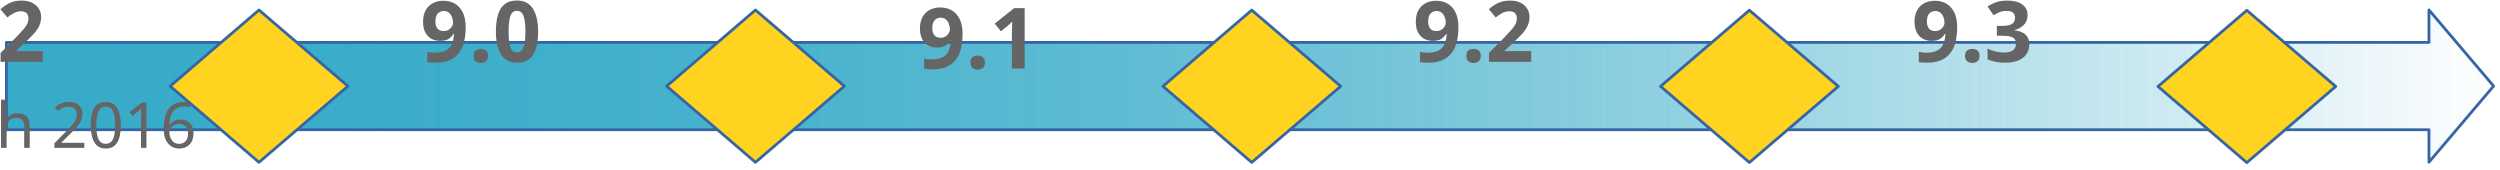
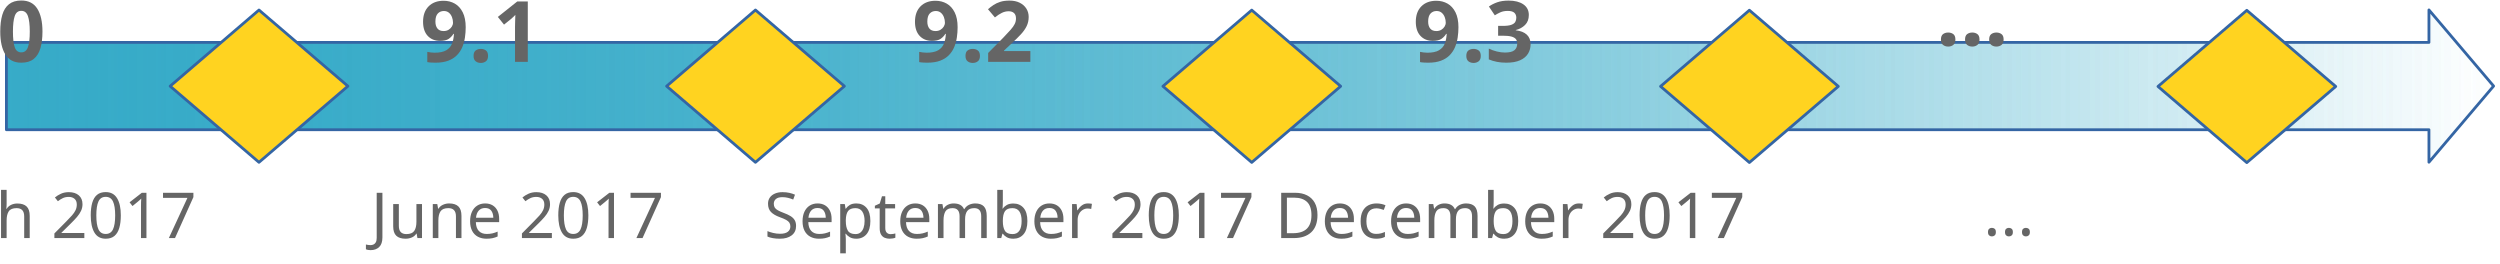
- <svg xmlns="http://www.w3.org/2000/svg" xmlns:xlink="http://www.w3.org/1999/xlink" width="250.212mm" height="16.925mm" viewBox="0 0 886.579 59.97" id="svg2" version="1.1">
+ <svg xmlns="http://www.w3.org/2000/svg" xmlns:xlink="http://www.w3.org/1999/xlink" width="250.212mm" height="26.408mm" viewBox="0 0 886.579 93.572" id="svg2" version="1.1">
  <defs id="defs4">
    <linearGradient id="linearGradient8937">
      <stop style="stop-color:#d40000;stop-opacity:1;" offset="0" id="stop8939" />
      <stop style="stop-color:#d40000;stop-opacity:0;" offset="1" id="stop8941" />
    </linearGradient>
    <linearGradient id="linearGradient6546">
      <stop style="stop-color:#2aff2a;stop-opacity:1;" offset="0" id="stop6548" />
      <stop style="stop-color:#2aff2a;stop-opacity:0;" offset="1" id="stop6550" />
    </linearGradient>
    <linearGradient id="linearGradient6530">
      <stop style="stop-color:#37abc8;stop-opacity:1;" offset="0" id="stop6532" />
      <stop style="stop-color:#37abc8;stop-opacity:0;" offset="1" id="stop6534" />
    </linearGradient>
    <clipPath clipPathUnits="userSpaceOnUse" id="presentation_clip_path">
      <rect id="rect4790" height="21000" width="28000" y="0" x="0" />
    </clipPath>
    <linearGradient xlink:href="#linearGradient6530" id="linearGradient6536" x1="1509.889" y1="8636.5" x2="26431.111" y2="8636.5" gradientUnits="userSpaceOnUse" />
    <radialGradient id="SVGID_1_" cx="158.743" cy="246.672" r="331.354" gradientTransform="matrix(1.2721,0,0,1.2721,224.2356,-227.9715)" gradientUnits="userSpaceOnUse">
      <stop offset="0" style="stop-color:#B0CEE3" id="stop9" />
      <stop offset="0.215" style="stop-color:#ABCBE0" id="stop11" />
      <stop offset="0.452" style="stop-color:#9EC0D8" id="stop13" />
      <stop offset="0.7" style="stop-color:#88AFCA" id="stop15" />
      <stop offset="0.953" style="stop-color:#6998B6" id="stop17" />
      <stop offset="1" style="stop-color:#6393B2" id="stop19" />
    </radialGradient>
    <radialGradient id="SVGID_2_" cx="155.825" cy="249.946" r="135.159" gradientTransform="matrix(1.2721,0,0,1.2721,224.2356,-227.9715)" gradientUnits="userSpaceOnUse">
      <stop offset="0" style="stop-color:#B0CEE3" id="stop24" />
      <stop offset="1" style="stop-color:#6393B2" id="stop26" />
    </radialGradient>
    <radialGradient id="SVGID_3_" cx="155.71" cy="250.142" r="135.807" gradientTransform="matrix(1.2721,0,0,1.2721,224.2356,-227.9715)" gradientUnits="userSpaceOnUse">
      <stop offset="0" style="stop-color:#B0CEE3" id="stop31" />
      <stop offset="1" style="stop-color:#6393B2" id="stop33" />
    </radialGradient>
    <radialGradient id="SVGID_4_" cx="389.668" cy="131.657" r="119.718" gradientTransform="matrix(1.4324,0,0,1.4324,-135.7264,-98.7094)" gradientUnits="userSpaceOnUse">
      <stop offset="0" style="stop-color:#B0CEE3" id="stop38" />
      <stop offset="1" style="stop-color:#6393B2" id="stop40" />
    </radialGradient>
    <radialGradient id="SVGID_5_" cx="389.67" cy="131.657" r="119.719" gradientTransform="matrix(1.4324,0,0,1.4324,-135.7264,-98.7094)" gradientUnits="userSpaceOnUse">
      <stop offset="0" style="stop-color:#B0CEE3" id="stop45" />
      <stop offset="1" style="stop-color:#6393B2" id="stop47" />
    </radialGradient>
    <radialGradient id="SVGID_6_" cx="389.675" cy="131.657" r="119.722" gradientTransform="matrix(1.4324,0,0,1.4324,-135.7264,-98.7094)" gradientUnits="userSpaceOnUse">
      <stop offset="0" style="stop-color:#B0CEE3" id="stop52" />
      <stop offset="1" style="stop-color:#6393B2" id="stop54" />
    </radialGradient>
    <radialGradient id="SVGID_7_" cx="389.674" cy="131.656" r="119.721" gradientTransform="matrix(1.4324,0,0,1.4324,-135.7264,-98.7094)" gradientUnits="userSpaceOnUse">
      <stop offset="0" style="stop-color:#B0CEE3" id="stop59" />
      <stop offset="1" style="stop-color:#6393B2" id="stop61" />
    </radialGradient>
    <radialGradient id="SVGID_8_" cx="389.677" cy="131.657" r="119.722" gradientTransform="matrix(1.4324,0,0,1.4324,-135.7264,-98.7094)" gradientUnits="userSpaceOnUse">
      <stop offset="0" style="stop-color:#B0CEE3" id="stop66" />
      <stop offset="1" style="stop-color:#6393B2" id="stop68" />
    </radialGradient>
    <radialGradient id="SVGID_9_" cx="389.685" cy="131.656" r="119.731" gradientTransform="matrix(1.4324,0,0,1.4324,-135.7264,-98.7094)" gradientUnits="userSpaceOnUse">
      <stop offset="0" style="stop-color:#B0CEE3" id="stop73" />
      <stop offset="1" style="stop-color:#6393B2" id="stop75" />
    </radialGradient>
    <radialGradient id="SVGID_10_" cx="389.673" cy="131.657" r="119.72" gradientTransform="matrix(1.4324,0,0,1.4324,-135.7264,-98.7094)" gradientUnits="userSpaceOnUse">
      <stop offset="0" style="stop-color:#B0CEE3" id="stop80" />
      <stop offset="1" style="stop-color:#6393B2" id="stop82" />
    </radialGradient>
    <radialGradient id="SVGID_11_" cx="389.672" cy="131.659" r="119.722" gradientTransform="matrix(1.4324,0,0,1.4324,-135.7264,-98.7094)" gradientUnits="userSpaceOnUse">
      <stop offset="0" style="stop-color:#B0CEE3" id="stop87" />
      <stop offset="1" style="stop-color:#6393B2" id="stop89" />
    </radialGradient>
    <radialGradient id="SVGID_12_" cx="385.323" cy="127.653" r="51.999" gradientTransform="matrix(1.5162,0,0,1.5162,-158.8141,-106.2123)" gradientUnits="userSpaceOnUse">
      <stop offset="0" style="stop-color:#F6FBFC" id="stop94" />
      <stop offset="1" style="stop-color:#B0CEE3" id="stop96" />
    </radialGradient>
    <radialGradient id="SVGID_13_" cx="385.302" cy="127.689" r="52.046" gradientTransform="matrix(1.5162,0,0,1.5162,-158.8141,-106.2123)" gradientUnits="userSpaceOnUse">
      <stop offset="0" style="stop-color:#F6FBFC" id="stop101" />
      <stop offset="1" style="stop-color:#B0CEE3" id="stop103" />
    </radialGradient>
    <radialGradient id="SVGID_14_" cx="385.282" cy="127.725" r="52.102" gradientTransform="matrix(1.5162,0,0,1.5162,-158.8141,-106.2123)" gradientUnits="userSpaceOnUse">
      <stop offset="0" style="stop-color:#F6FBFC" id="stop108" />
      <stop offset="1" style="stop-color:#B0CEE3" id="stop110" />
    </radialGradient>
    <radialGradient id="SVGID_15_" cx="382.071" cy="141.779" r="30.342" gradientTransform="matrix(1.5162,0,0,1.5162,-158.8141,-106.2123)" gradientUnits="userSpaceOnUse">
      <stop offset="0" style="stop-color:#6393B2" id="stop115" />
      <stop offset="1" style="stop-color:#B0CEE3" id="stop117" />
    </radialGradient>
    <radialGradient id="SVGID_16_" cx="389.072" cy="114.401" r="32.347" gradientTransform="matrix(1.5162,0,0,1.5162,-158.8141,-106.2123)" gradientUnits="userSpaceOnUse">
      <stop offset="0" style="stop-color:#6393B2" id="stop122" />
      <stop offset="1" style="stop-color:#B0CEE3" id="stop124" />
    </radialGradient>
    <linearGradient xlink:href="#linearGradient6546" id="linearGradient8800" x1="2574.27" y1="11227.619" x2="18557.111" y2="11227.619" gradientUnits="userSpaceOnUse" />
    <linearGradient xlink:href="#linearGradient6546" id="linearGradient8808" x1="2574.27" y1="11227.619" x2="18557.111" y2="11227.619" gradientUnits="userSpaceOnUse" />
    <linearGradient xlink:href="#linearGradient6546" id="linearGradient8816" x1="2574.27" y1="11227.619" x2="18557.111" y2="11227.619" gradientUnits="userSpaceOnUse" />
    <linearGradient xlink:href="#linearGradient6546" id="linearGradient8824" x1="2574.27" y1="11227.619" x2="18557.111" y2="11227.619" gradientUnits="userSpaceOnUse" />
    <linearGradient xlink:href="#linearGradient6546" id="linearGradient8832" x1="2574.27" y1="11227.619" x2="18557.111" y2="11227.619" gradientUnits="userSpaceOnUse" />
    <linearGradient xlink:href="#linearGradient6530" id="linearGradient8913" gradientUnits="userSpaceOnUse" x1="1509.889" y1="8636.5" x2="26431.111" y2="8636.5" />
    <linearGradient xlink:href="#linearGradient6530" id="linearGradient8915" gradientUnits="userSpaceOnUse" x1="1509.889" y1="8636.5" x2="26431.111" y2="8636.5" />
    <linearGradient xlink:href="#linearGradient6530" id="linearGradient8917" gradientUnits="userSpaceOnUse" x1="1509.889" y1="8636.5" x2="26431.111" y2="8636.5" />
    <linearGradient xlink:href="#linearGradient6530" id="linearGradient8919" gradientUnits="userSpaceOnUse" x1="1509.889" y1="8636.5" x2="26431.111" y2="8636.5" />
    <linearGradient xlink:href="#linearGradient6530" id="linearGradient8921" gradientUnits="userSpaceOnUse" x1="1509.889" y1="8636.5" x2="26431.111" y2="8636.5" />
    <linearGradient xlink:href="#linearGradient8937" id="linearGradient8959" x1="4784.108" y1="17696.57" x2="25086.725" y2="17696.57" gradientUnits="userSpaceOnUse" />
  </defs>
-   <g id="layer1" transform="translate(-45.17317,-574.7709)">
+   <g id="layer1" transform="translate(-45.17314,-574.7709)">
    <g style="fill-rule:evenodd;stroke-width:28.222;stroke-linejoin:round" id="g5398" transform="matrix(0.03543307,0,0,0.03543307,23.44479,299.2918)">
      <g id="g4980" class="SlideGroup">
        <g id="g4982">
          <g class="Page" id="g4985">
-             <g class="com.sun.star.drawing.CustomShape" id="g4998" style="fill:url(#linearGradient6536);fill-opacity:1" transform="translate(-846.6667,0)">
+             <g class="com.sun.star.drawing.CustomShape" id="g4998" style="fill:url(#linearGradient6536);fill-opacity:1" transform="translate(-846.6667)">
              <g id="id7" style="fill:url(#linearGradient8921);fill-opacity:1">
-                 <path style="fill:url(#linearGradient8913);fill-opacity:1;stroke:none" d="m 1524,8199 24246,0 0,-325 647,762 -647,762 0,-325 -24246,0 0,-874 z m 0,-325 0,0 z m 24893,1525 0,0 z" id="path5001" />
-                 <path style="fill:url(#linearGradient8915);fill-opacity:1;stroke:#3465a4" d="m 1524,8199 24246,0 0,-325 647,762 -647,762 0,-325 -24246,0 0,-874 z" id="path5003" />
-                 <path style="fill:url(#linearGradient8917);fill-opacity:1;stroke:#3465a4" d="m 1524,7874 0,0 z" id="path5005" />
-                 <path style="fill:url(#linearGradient8919);fill-opacity:1;stroke:#3465a4" d="m 26417,9399 0,0 z" id="path5007" />
+                 <path style="fill:url(#linearGradient8913);fill-opacity:1;stroke:none" d="m 1524,8199 h 24246 v -325 l 647,762 -647,762 V 9073 H 1524 Z m 0,-325 z m 24893,1525 z" id="path5001" />
+                 <path style="fill:url(#linearGradient8915);fill-opacity:1;stroke:#3465a4" d="m 1524,8199 h 24246 v -325 l 647,762 -647,762 V 9073 H 1524 Z" id="path5003" />
+                 <path style="fill:url(#linearGradient8917);fill-opacity:1;stroke:#3465a4" d="M 1524,7874 Z" id="path5005" />
+                 <path style="fill:url(#linearGradient8919);fill-opacity:1;stroke:#3465a4" d="M 26417,9399 Z" id="path5007" />
              </g>
            </g>
-             <g class="com.sun.star.drawing.CustomShape" id="g5084" transform="translate(-8748.89,0)">
+             <g class="com.sun.star.drawing.CustomShape" id="g5084" transform="translate(-8748.89)">
              <g id="id11">
-                 <path style="fill:#ffd320;stroke:none" d="m 11954,7875 890,762 -890,762 -889,-762 889,-762 0,0 z m -889,0 0,0 z m 1779,1525 0,0 z" id="path5087" />
-                 <path style="fill:none;stroke:#3465a4" d="m 11954,7875 890,762 -890,762 -889,-762 889,-762 0,0 z" id="path5089" />
-                 <path style="fill:none;stroke:#3465a4" d="m 11065,7875 0,0 z" id="path5091" />
-                 <path style="fill:none;stroke:#3465a4" d="m 12844,9400 0,0 z" id="path5093" />
+                 <path style="fill:#ffd320;stroke:none" d="m 11954,7875 890,762 -890,762 -889,-762 z m -889,0 z m 1779,1525 z" id="path5087" />
+                 <path style="fill:none;stroke:#3465a4" d="m 11954,7875 890,762 -890,762 -889,-762 z" id="path5089" />
+                 <path style="fill:none;stroke:#3465a4" d="M 11065,7875 Z" id="path5091" />
+                 <path style="fill:none;stroke:#3465a4" d="M 12844,9400 Z" id="path5093" />
              </g>
            </g>
-             <path style="fill:#ffd320;stroke:none" d="m 8174.097,7875 890,762 -890,762 -889,-762 889,-762 0,0 z m -889,0 0,0 z m 1779,1525 0,0 z" id="path5112" />
-             <path style="fill:none;stroke:#3465a4" d="m 8174.097,7875 890,762 -890,762 -889,-762 889,-762 0,0 z" id="path5114" />
-             <path style="fill:none;stroke:#3465a4" d="m 7285.097,7875 0,0 z" id="path5116" />
-             <path style="fill:none;stroke:#3465a4" d="m 9064.097,9400 0,0 z" id="path5118" />
-             <path style="fill:#ffd320;stroke:none" d="m 13141.234,7876 890,762 -890,762 -889,-762 889,-762 0,0 z m -889,0 0,0 z m 1779,1525 0,0 z" id="path5137" />
-             <path style="fill:none;stroke:#3465a4" d="m 13141.234,7876 890,762 -890,762 -889,-762 889,-762 0,0 z" id="path5139" />
-             <path style="fill:none;stroke:#3465a4" d="m 12252.234,7876 0,0 z" id="path5141" />
-             <path style="fill:none;stroke:#3465a4" d="m 14031.234,9401 0,0 z" id="path5143" />
-             <path style="fill:#ffd320;stroke:none" d="m 18121.981,7877 890,762 -890,762 -889,-762 889,-762 0,0 z m -889,0 0,0 z m 1779,1525 0,0 z" id="path5162" />
-             <path style="fill:none;stroke:#3465a4" d="m 18121.981,7877 890,762 -890,762 -889,-762 889,-762 0,0 z" id="path5164" />
-             <path style="fill:none;stroke:#3465a4" d="m 17232.981,7877 0,0 z" id="path5166" />
-             <path style="fill:none;stroke:#3465a4" d="m 19011.981,9402 0,0 z" id="path5168" />
-             <path style="fill:#ffd320;stroke:none" d="m 23100.335,7878 890,762 -890,762 -889,-762 889,-762 0,0 z m -889,0 0,0 z m 1779,1525 0,0 z" id="path5187" />
-             <path style="fill:none;stroke:#3465a4" d="m 23100.335,7878 890,762 -890,762 -889,-762 889,-762 0,0 z" id="path5189" />
-             <path style="fill:none;stroke:#3465a4" d="m 22211.335,7878 0,0 z" id="path5191" />
-             <path style="fill:none;stroke:#3465a4" d="m 23990.335,9403 0,0 z" id="path5193" />
+             <path style="fill:#ffd320;stroke:none" d="m 8174.097,7875 890,762 -890,762 -889,-762 z m -889,0 z m 1779,1525 z" id="path5112" />
+             <path style="fill:none;stroke:#3465a4" d="m 8174.097,7875 890,762 -890,762 -889,-762 z" id="path5114" />
+             <path style="fill:none;stroke:#3465a4" d="M 7285.097,7875 Z" id="path5116" />
+             <path style="fill:none;stroke:#3465a4" d="M 9064.097,9400 Z" id="path5118" />
+             <path style="fill:#ffd320;stroke:none" d="m 13141.234,7876 890,762 -890,762 -889,-762 z m -889,0 z m 1779,1525 z" id="path5137" />
+             <path style="fill:none;stroke:#3465a4" d="m 13141.234,7876 890,762 -890,762 -889,-762 z" id="path5139" />
+             <path style="fill:none;stroke:#3465a4" d="M 12252.234,7876 Z" id="path5141" />
+             <path style="fill:none;stroke:#3465a4" d="M 14031.234,9401 Z" id="path5143" />
+             <path style="fill:#ffd320;stroke:none" d="m 18121.981,7877 890,762 -890,762 -889,-762 z m -889,0 z m 1779,1525 z" id="path5162" />
+             <path style="fill:none;stroke:#3465a4" d="m 18121.981,7877 890,762 -890,762 -889,-762 z" id="path5164" />
+             <path style="fill:none;stroke:#3465a4" d="M 17232.981,7877 Z" id="path5166" />
+             <path style="fill:none;stroke:#3465a4" d="M 19011.981,9402 Z" id="path5168" />
+             <path style="fill:#ffd320;stroke:none" d="m 23100.335,7878 890,762 -890,762 -889,-762 z m -889,0 z m 1779,1525 z" id="path5187" />
+             <path style="fill:none;stroke:#3465a4" d="m 23100.335,7878 890,762 -890,762 -889,-762 z" id="path5189" />
+             <path style="fill:none;stroke:#3465a4" d="M 22211.335,7878 Z" id="path5191" />
+             <path style="fill:none;stroke:#3465a4" d="M 23990.335,9403 Z" id="path5193" />
            <flowRoot xml:space="preserve" id="flowRoot4383" style="font-style:normal;font-variant:normal;font-weight:normal;font-stretch:normal;font-size:50px;line-height:125%;font-family:'Titillium Web';-inkscape-font-specification:'Titillium Web, Normal';text-align:start;letter-spacing:0px;word-spacing:0px;writing-mode:lr-tb;text-anchor:start;fill:#000000;fill-opacity:1;stroke:none;stroke-width:1px;stroke-linecap:butt;stroke-linejoin:miter;stroke-opacity:1" transform="matrix(28.22222,0,0,28.22222,663.2223,7859.889)">
              <flowRegion id="flowRegion4385">
                <rect id="rect4387" width="75" height="56.429" x="55" y="-0.537" />
              </flowRegion>
              <flowPara id="flowPara4391">7.2April 20</flowPara>
            </flowRoot>
            <text xml:space="preserve" style="font-style:normal;font-variant:normal;font-weight:normal;font-stretch:normal;font-size:1411.111px;line-height:125%;font-family:'Titillium Web';-inkscape-font-specification:'Titillium Web, Normal';text-align:start;letter-spacing:0px;word-spacing:0px;writing-mode:lr-tb;text-anchor:start;fill:#000000;fill-opacity:1;stroke:none;stroke-width:1px;stroke-linecap:butt;stroke-linejoin:miter;stroke-opacity:1" x="3216.262" y="8393.595" id="text4395">
-               <tspan id="tspan4397" x="3216.262" y="8393.595" style="font-style:normal;font-variant:normal;font-weight:bold;font-stretch:normal;font-size:846.667px;line-height:125%;font-family:'Titillium Web';-inkscape-font-specification:'Titillium Web, Bold';text-align:center;writing-mode:lr-tb;text-anchor:middle;fill:#656565;fill-opacity:1">8.2</tspan>
-               <tspan x="3216.262" y="9254.839" id="tspan4399" style="font-style:normal;font-variant:normal;font-weight:normal;font-stretch:normal;font-size:635px;line-height:125%;font-family:'Titillium Web';-inkscape-font-specification:'Titillium Web, Normal';text-align:center;writing-mode:lr-tb;text-anchor:middle;fill:#656565;fill-opacity:1">March 2016</tspan>
+               <tspan id="tspan4397" x="3216.262" y="8393.595" style="font-style:normal;font-variant:normal;font-weight:bold;font-stretch:normal;font-size:846.667px;line-height:125%;font-family:'Titillium Web';-inkscape-font-specification:'Titillium Web, Bold';text-align:center;writing-mode:lr-tb;text-anchor:middle;fill:#656565;fill-opacity:1">9.0</tspan>
+               <tspan x="3216.262" y="10157.483" id="tspan4399" style="font-style:normal;font-variant:normal;font-weight:normal;font-stretch:normal;font-size:635px;line-height:125%;font-family:'Titillium Web';-inkscape-font-specification:'Titillium Web, Normal';text-align:center;writing-mode:lr-tb;text-anchor:middle;fill:#656565;fill-opacity:1">March 2017</tspan>
            </text>
            <text xml:space="preserve" style="font-style:normal;font-variant:normal;font-weight:normal;font-stretch:normal;font-size:1411.111px;line-height:125%;font-family:'Titillium Web';-inkscape-font-specification:'Titillium Web, Normal';text-align:start;letter-spacing:0px;word-spacing:0px;writing-mode:lr-tb;text-anchor:start;fill:#000000;fill-opacity:1;fill-rule:evenodd;stroke:none;stroke-width:1px;stroke-linecap:butt;stroke-linejoin:miter;stroke-opacity:1" x="8176.952" y="8393.595" id="text4395-4">
-               <tspan id="tspan4397-0" x="8176.952" y="8393.595" style="font-style:normal;font-variant:normal;font-weight:bold;font-stretch:normal;font-size:846.667px;line-height:125%;font-family:'Titillium Web';-inkscape-font-specification:'Titillium Web, Bold';text-align:center;writing-mode:lr-tb;text-anchor:middle;fill:#656565;fill-opacity:1">9.0</tspan>
-               <tspan x="8176.952" y="10157.483" id="tspan4399-9" style="font-style:normal;font-variant:normal;font-weight:normal;font-stretch:normal;font-size:635px;line-height:125%;font-family:'Titillium Web';-inkscape-font-specification:'Titillium Web, Normal';text-align:center;writing-mode:lr-tb;text-anchor:middle;fill:#656565;fill-opacity:1">February 2016</tspan>
-             </text>
-             <text xml:space="preserve" style="font-style:normal;font-variant:normal;font-weight:normal;font-stretch:normal;font-size:1411.111px;line-height:125%;font-family:'Titillium Web';-inkscape-font-specification:'Titillium Web, Normal';text-align:start;letter-spacing:0px;word-spacing:0px;writing-mode:lr-tb;text-anchor:start;fill:#000000;fill-opacity:1;fill-rule:evenodd;stroke:none;stroke-width:1px;stroke-linecap:butt;stroke-linejoin:miter;stroke-opacity:1" x="13149.996" y="8460.587" id="text4395-4-7">
-               <tspan id="tspan4397-0-5" x="13149.996" y="8460.587" style="font-style:normal;font-variant:normal;font-weight:bold;font-stretch:normal;font-size:846.667px;line-height:125%;font-family:'Titillium Web';-inkscape-font-specification:'Titillium Web, Bold';text-align:center;writing-mode:lr-tb;text-anchor:middle;fill:#656565;fill-opacity:1">9.1</tspan>
-               <tspan x="13149.996" y="10224.476" id="tspan4399-9-6" style="font-style:normal;font-variant:normal;font-weight:normal;font-stretch:normal;font-size:635px;line-height:125%;font-family:'Titillium Web';-inkscape-font-specification:'Titillium Web, Normal';text-align:center;writing-mode:lr-tb;text-anchor:middle;fill:#656565;fill-opacity:1">May 2017</tspan>
+               <tspan id="tspan4397-0" x="8176.952" y="8393.595" style="font-style:normal;font-variant:normal;font-weight:bold;font-stretch:normal;font-size:846.667px;line-height:125%;font-family:'Titillium Web';-inkscape-font-specification:'Titillium Web, Bold';text-align:center;writing-mode:lr-tb;text-anchor:middle;fill:#656565;fill-opacity:1">9.1</tspan>
+               <tspan x="8176.952" y="10157.483" id="tspan4399-9" style="font-style:normal;font-variant:normal;font-weight:normal;font-stretch:normal;font-size:635px;line-height:125%;font-family:'Titillium Web';-inkscape-font-specification:'Titillium Web, Normal';text-align:center;writing-mode:lr-tb;text-anchor:middle;fill:#656565;fill-opacity:1">June 2017</tspan>
            </text>
            <text xml:space="preserve" style="font-style:normal;font-variant:normal;font-weight:normal;font-stretch:normal;font-size:1411.111px;line-height:125%;font-family:'Titillium Web';-inkscape-font-specification:'Titillium Web, Normal';text-align:start;letter-spacing:0px;word-spacing:0px;writing-mode:lr-tb;text-anchor:start;fill:#000000;fill-opacity:1;fill-rule:evenodd;stroke:none;stroke-width:1px;stroke-linecap:butt;stroke-linejoin:miter;stroke-opacity:1" x="18112.816" y="8393.595" id="text4395-4-7-9">
-               <tspan id="tspan4397-0-5-9" x="18112.816" y="8393.595" style="font-style:normal;font-variant:normal;font-weight:bold;font-stretch:normal;font-size:846.667px;line-height:125%;font-family:'Titillium Web';-inkscape-font-specification:'Titillium Web, Bold';text-align:center;writing-mode:lr-tb;text-anchor:middle;fill:#656565;fill-opacity:1">9.2</tspan>
-               <tspan x="18112.816" y="10157.483" id="tspan4399-9-6-2" style="font-style:normal;font-variant:normal;font-weight:normal;font-stretch:normal;font-size:635px;line-height:125%;font-family:'Titillium Web';-inkscape-font-specification:'Titillium Web, Normal';text-align:center;writing-mode:lr-tb;text-anchor:middle;fill:#656565;fill-opacity:1">August 2017</tspan>
+               <tspan id="tspan4397-0-5-9" x="18112.816" y="8393.595" style="font-style:normal;font-variant:normal;font-weight:bold;font-stretch:normal;font-size:846.667px;line-height:125%;font-family:'Titillium Web';-inkscape-font-specification:'Titillium Web, Bold';text-align:center;writing-mode:lr-tb;text-anchor:middle;fill:#656565;fill-opacity:1">9.3</tspan>
+               <tspan x="18112.816" y="10157.483" id="tspan4399-9-6-2" style="font-style:normal;font-variant:normal;font-weight:normal;font-stretch:normal;font-size:635px;line-height:125%;font-family:'Titillium Web';-inkscape-font-specification:'Titillium Web, Normal';text-align:center;writing-mode:lr-tb;text-anchor:middle;fill:#656565;fill-opacity:1">December 2017</tspan>
            </text>
-             <text xml:space="preserve" style="font-style:normal;font-variant:normal;font-weight:normal;font-stretch:normal;font-size:1411.111px;line-height:1763.889px;font-family:'Titillium Web';-inkscape-font-specification:'Titillium Web, Normal';text-align:start;letter-spacing:0px;word-spacing:0px;writing-mode:lr-tb;text-anchor:start;fill:#000000;fill-opacity:1;fill-rule:evenodd;stroke:none;stroke-width:1px;stroke-linecap:butt;stroke-linejoin:miter;stroke-opacity:1;" x="23104.428" y="8393.595" id="text4395-4-7-9-2">
-               <tspan id="tspan4397-0-5-9-7" x="23104.428" y="8393.595" style="font-style:normal;font-variant:normal;font-weight:bold;font-stretch:normal;font-size:846.667px;line-height:1763.889px;font-family:'Titillium Web';-inkscape-font-specification:'Titillium Web, Bold';text-align:center;writing-mode:lr-tb;text-anchor:middle;fill:#656565;fill-opacity:1;">9.3</tspan>
-               <tspan x="23104.428" y="10157.483" id="tspan4399-9-6-2-4" style="font-style:normal;font-variant:normal;font-weight:normal;font-stretch:normal;font-size:635px;line-height:1763.889px;font-family:'Titillium Web';-inkscape-font-specification:'Titillium Web, Normal';text-align:center;writing-mode:lr-tb;text-anchor:middle;fill:#656565;fill-opacity:1;">November 2017</tspan>
+             <text xml:space="preserve" style="font-style:normal;font-variant:normal;font-weight:normal;font-stretch:normal;font-size:1411.111px;line-height:1763.889px;font-family:'Titillium Web';-inkscape-font-specification:'Titillium Web, Normal';text-align:start;letter-spacing:0px;word-spacing:0px;writing-mode:lr-tb;text-anchor:start;fill:#000000;fill-opacity:1;fill-rule:evenodd;stroke:none;stroke-width:1px;stroke-linecap:butt;stroke-linejoin:miter;stroke-opacity:1" x="23104.428" y="8229.763" id="text4395-4-7-9-2">
+               <tspan id="tspan4397-0-5-9-7" x="23104.428" y="8229.763" style="font-style:normal;font-variant:normal;font-weight:bold;font-stretch:normal;font-size:846.667px;line-height:1763.889px;font-family:'Titillium Web';-inkscape-font-specification:'Titillium Web, Bold';text-align:center;writing-mode:lr-tb;text-anchor:middle;fill:#656565;fill-opacity:1">...</tspan>
+               <tspan x="23104.428" y="10131.887" id="tspan4399-9-6-2-4" style="font-style:normal;font-variant:normal;font-weight:normal;font-stretch:normal;font-size:635px;line-height:1763.889px;font-family:'Titillium Web';-inkscape-font-specification:'Titillium Web, Normal';text-align:center;writing-mode:lr-tb;text-anchor:middle;fill:#656565;fill-opacity:1">...</tspan>
+             </text>
+             <text xml:space="preserve" style="font-style:normal;font-variant:normal;font-weight:normal;font-stretch:normal;font-size:1411.111px;line-height:125%;font-family:'Titillium Web';-inkscape-font-specification:'Titillium Web, Normal';text-align:start;letter-spacing:0px;word-spacing:0px;writing-mode:lr-tb;text-anchor:start;fill:#000000;fill-opacity:1;fill-rule:evenodd;stroke:none;stroke-width:1px;stroke-linecap:butt;stroke-linejoin:miter;stroke-opacity:1" x="13100.293" y="8393.595" id="text4395-4-4">
+               <tspan id="tspan4397-0-0" x="13100.293" y="8393.595" style="font-style:normal;font-variant:normal;font-weight:bold;font-stretch:normal;font-size:846.667px;line-height:125%;font-family:'Titillium Web';-inkscape-font-specification:'Titillium Web, Bold';text-align:center;writing-mode:lr-tb;text-anchor:middle;fill:#656565;fill-opacity:1;stroke-width:1px">9.2</tspan>
+               <tspan x="13100.293" y="10157.484" id="tspan4399-9-3" style="font-style:normal;font-variant:normal;font-weight:normal;font-stretch:normal;font-size:635px;line-height:125%;font-family:'Titillium Web';-inkscape-font-specification:'Titillium Web, Normal';text-align:center;writing-mode:lr-tb;text-anchor:middle;fill:#656565;fill-opacity:1;stroke-width:1px">September 2017</tspan>
            </text>
          </g>
        </g>
      </g>
    </g>
  </g>
</svg>
